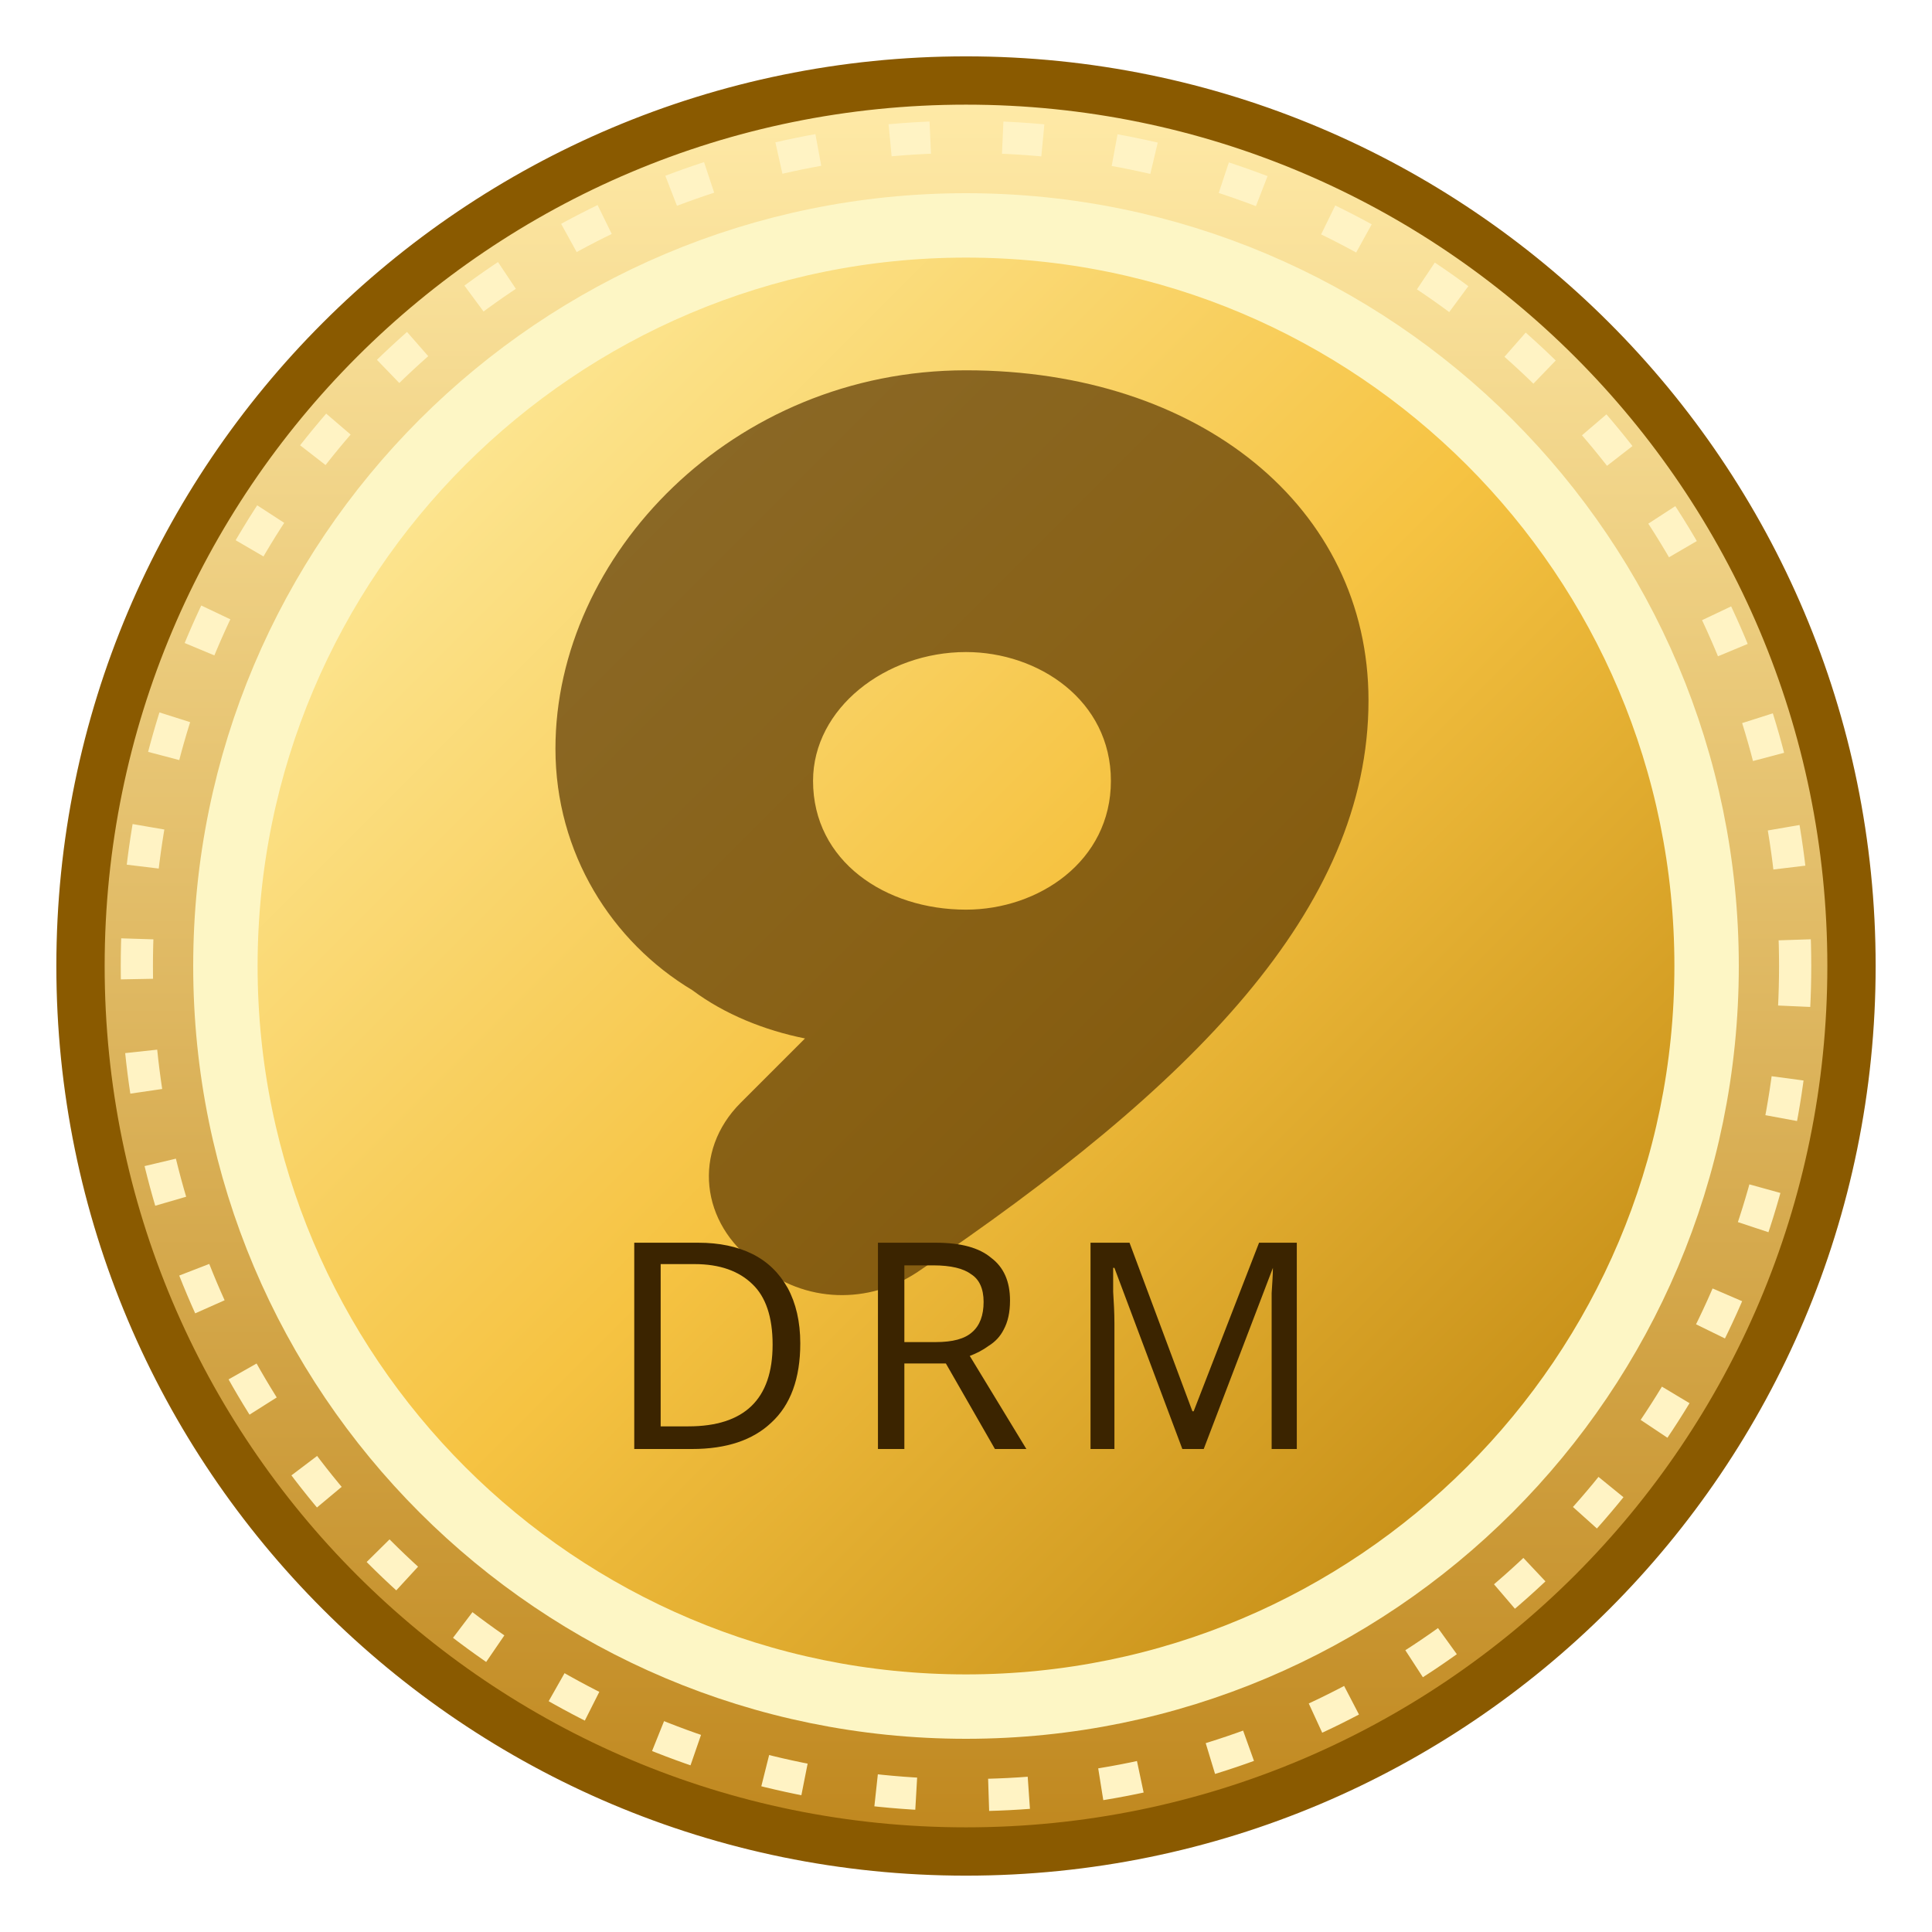
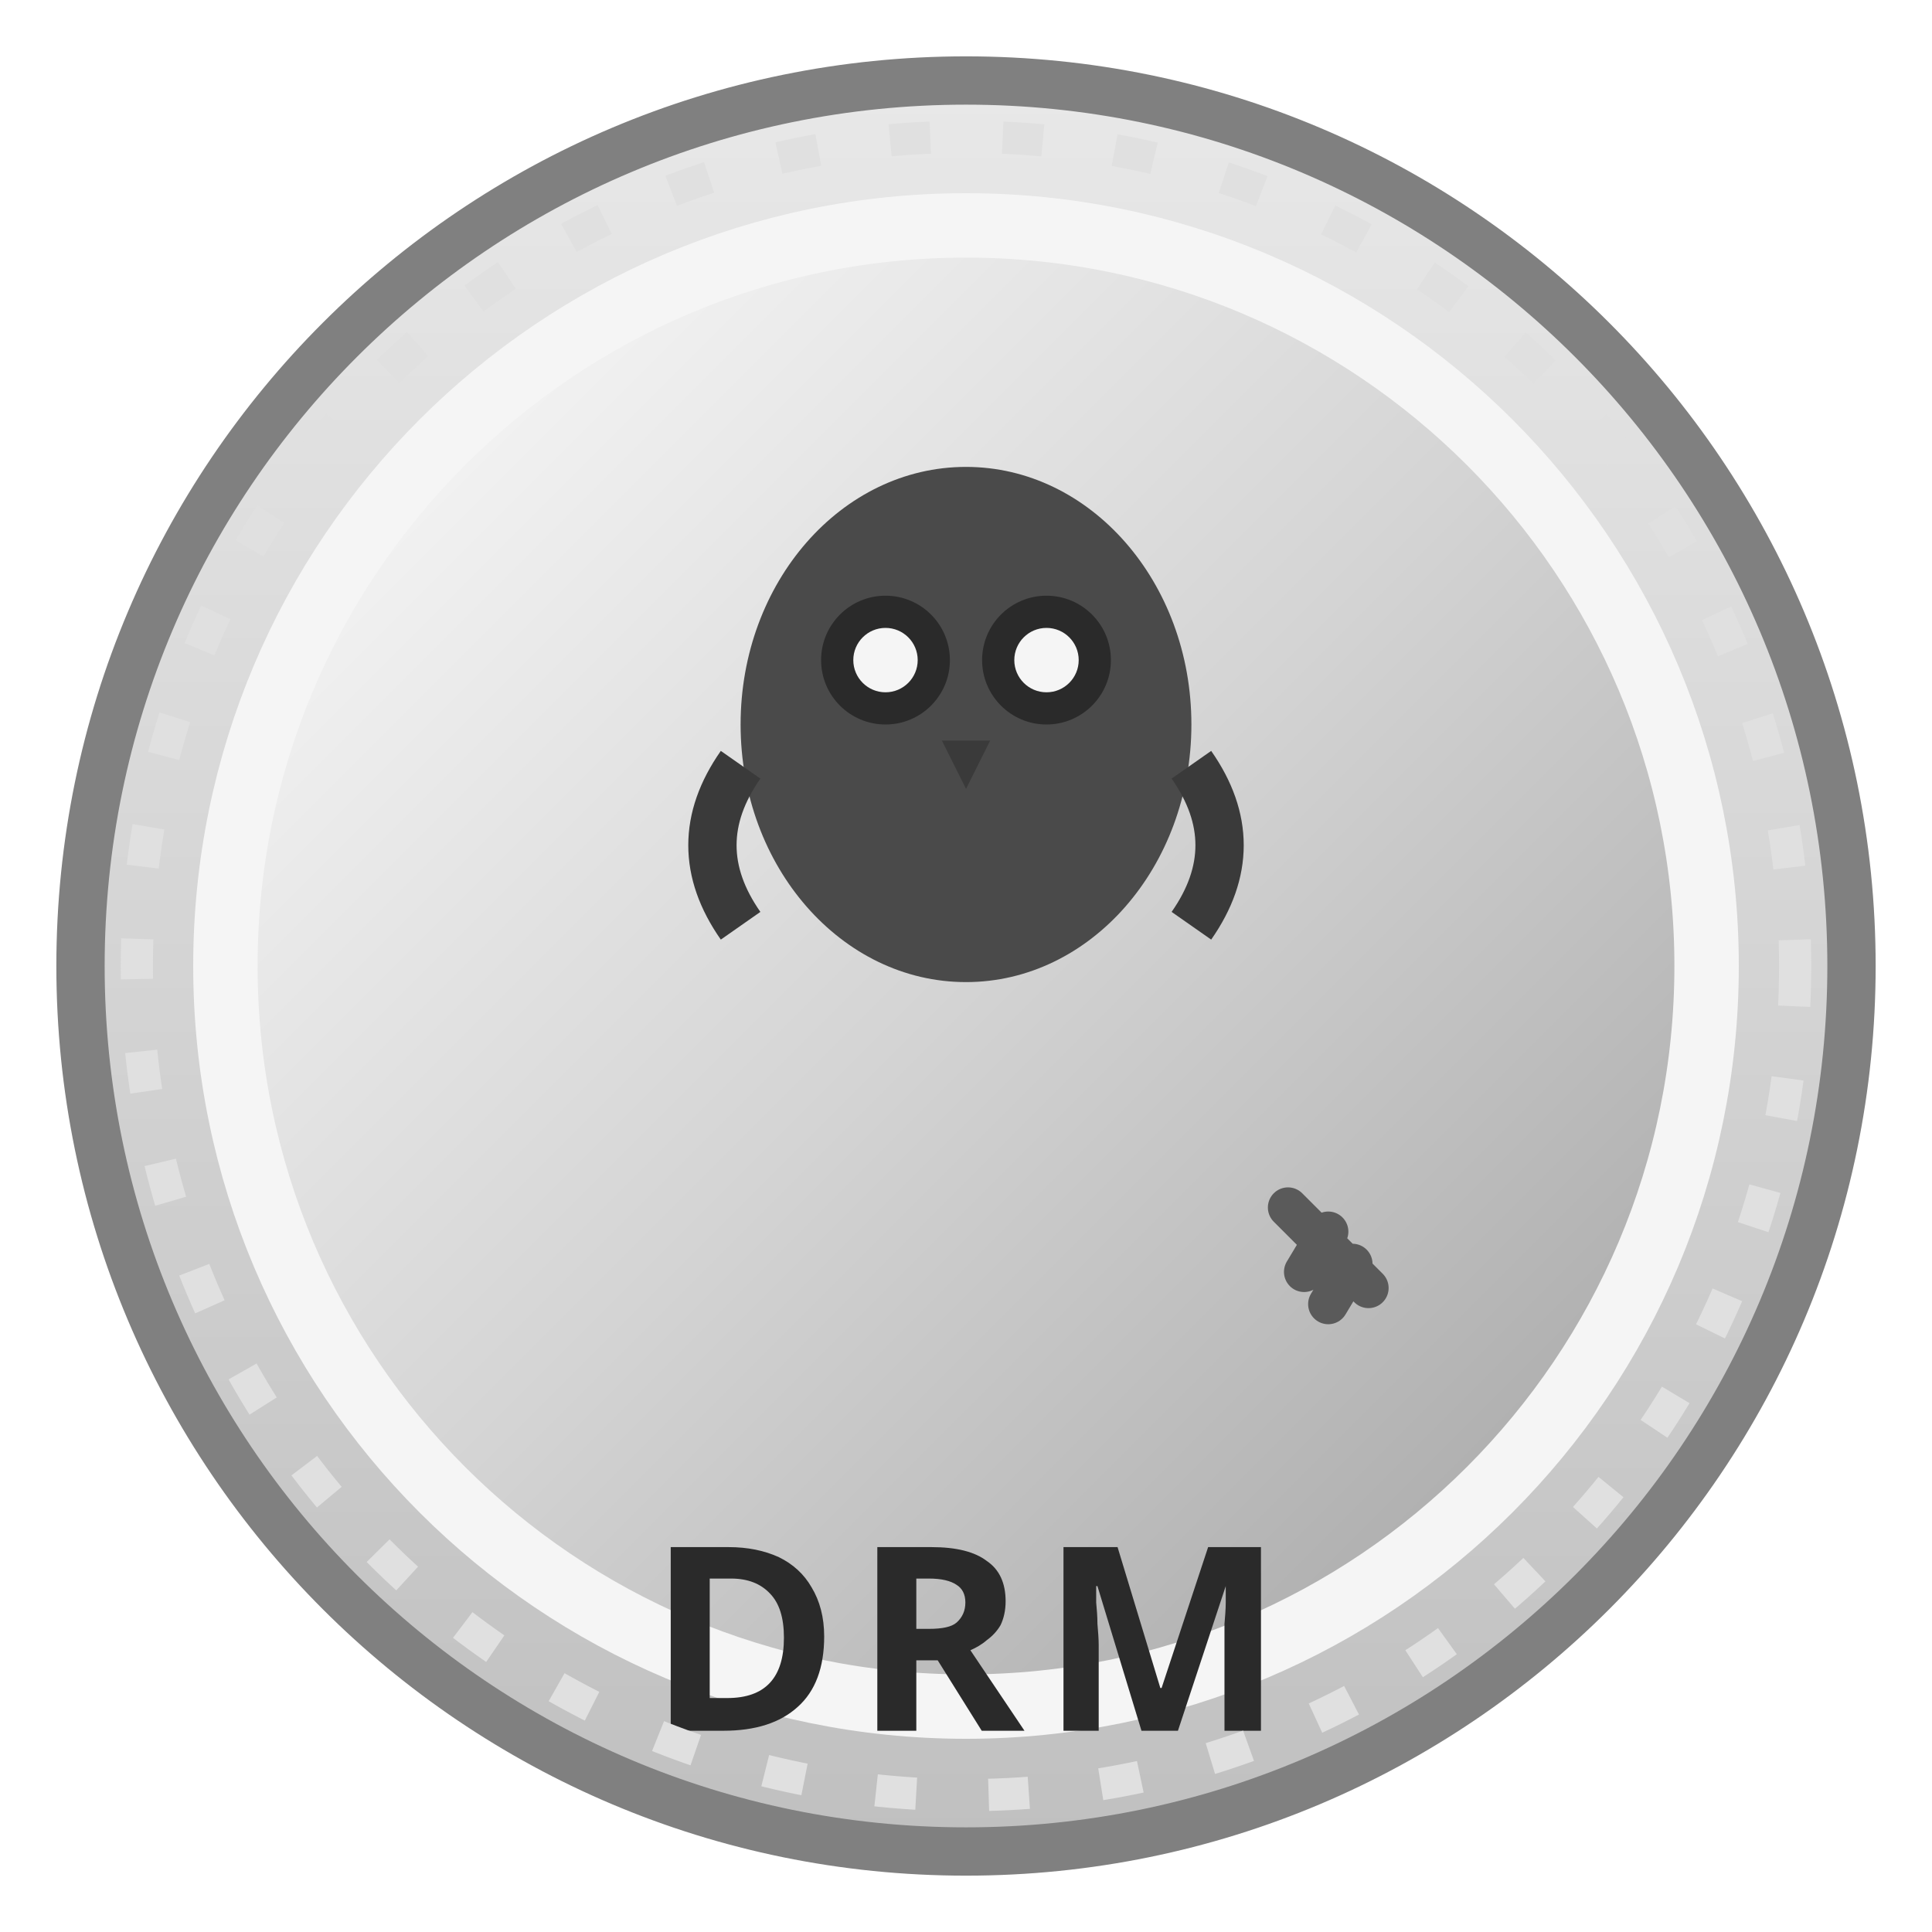
<svg xmlns="http://www.w3.org/2000/svg" viewBox="0 0 24 24" width="24" height="24" role="img">
  <defs>
-     <linearGradient id="golden" x1="0%" y1="0%" x2="100%" y2="100%">
-       <stop offset="0%" stop-color="#fff4b3" />
-       <stop offset="50%" stop-color="#f6c342" />
-       <stop offset="100%" stop-color="#b47b07" />
+     <linearGradient id="silver" x1="0%" y1="0%" x2="100%" y2="100%">
+       <stop offset="0%" stop-color="#ffffff" />
+       <stop offset="50%" stop-color="#d4d4d4" />
+       <stop offset="100%" stop-color="#a0a0a0" />
    </linearGradient>
    <linearGradient id="rim" x1="0%" y1="0%" x2="0%" y2="100%">
-       <stop offset="0%" stop-color="#ffeaa7" />
-       <stop offset="100%" stop-color="#c0881f" />
+       <stop offset="0%" stop-color="#e8e8e8" />
+       <stop offset="100%" stop-color="#c0c0c0" />
    </linearGradient>
  </defs>
-   <circle cx="12" cy="12" r="11" fill="url(#rim)" stroke="#8a5a00" stroke-width="0.6" />
-   <circle cx="12" cy="12" r="9.2" fill="url(#golden)" stroke="#fdf6c5" stroke-width="0.8" />
-   <path d="M12 4.6c2.9 0 5 1.7 5 4.1 0 2.6-2.2 4.8-5.6 7.1-.6.4-1.4.4-2-.1-.7-.5-.8-1.4-.2-2l.8-.8c-.5-.1-1-.3-1.4-.6-1-.6-1.7-1.7-1.7-3 0-2.4 2.2-4.7 5.1-4.7zm-1.9 5.1c0 1 .9 1.6 1.9 1.6.9 0 1.8-.6 1.8-1.6s-.9-1.6-1.8-1.6c-1 0-1.9.7-1.9 1.6z" fill="#5a3600" opacity="0.7" />
-   <text x="12" y="18" font-family="'Noto Sans', 'Segoe UI', sans-serif" font-size="3.6" text-anchor="middle" fill="#3b2400" letter-spacing="0.4">DRM</text>
-   <circle cx="12" cy="12" r="10.3" fill="none" stroke="#fff3c4" stroke-width="0.4" stroke-dasharray="0.5 0.9" />
+   <circle cx="12" cy="12" r="11" fill="url(#rim)" stroke="#808080" stroke-width="0.6" />
+   <circle cx="12" cy="12" r="9.2" fill="url(#silver)" stroke="#f5f5f5" stroke-width="0.8" />
+   <g transform="translate(12, 9)">
+     <ellipse cx="0" cy="0" rx="2.8" ry="3.2" fill="#4a4a4a" />
+     <circle cx="-1" cy="-0.8" r="0.8" fill="#2a2a2a" />
+     <circle cx="1" cy="-0.8" r="0.8" fill="#2a2a2a" />
+     <circle cx="-1" cy="-0.8" r="0.4" fill="#f5f5f5" />
+     <circle cx="1" cy="-0.8" r="0.4" fill="#f5f5f5" />
+     <path d="M -0.3 0.2 L 0 0.8 L 0.3 0.2 Z" fill="#3a3a3a" />
+     <path d="M -2.8 0.5 Q -3.5 1.5 -2.8 2.5" stroke="#3a3a3a" stroke-width="0.6" fill="none" />
+     <path d="M 2.8 0.5 Q 3.5 1.5 2.8 2.5" stroke="#3a3a3a" stroke-width="0.6" fill="none" />
+   </g>
+   <path d="M 16 15 Q 16.5 15.5 17 16 M 16.2 15.8 L 16.5 15.3 M 16.5 16.2 L 16.8 15.7" stroke="#5a5a5a" stroke-width="0.5" fill="none" stroke-linecap="round" />
+   <text x="12" y="21.5" font-family="'Noto Sans', 'Segoe UI', sans-serif" font-size="3.2" text-anchor="middle" fill="#2a2a2a" font-weight="600" letter-spacing="0.2">DRM</text>
+   <circle cx="12" cy="12" r="10.3" fill="none" stroke="#e0e0e0" stroke-width="0.4" stroke-dasharray="0.5 0.9" />
</svg>
